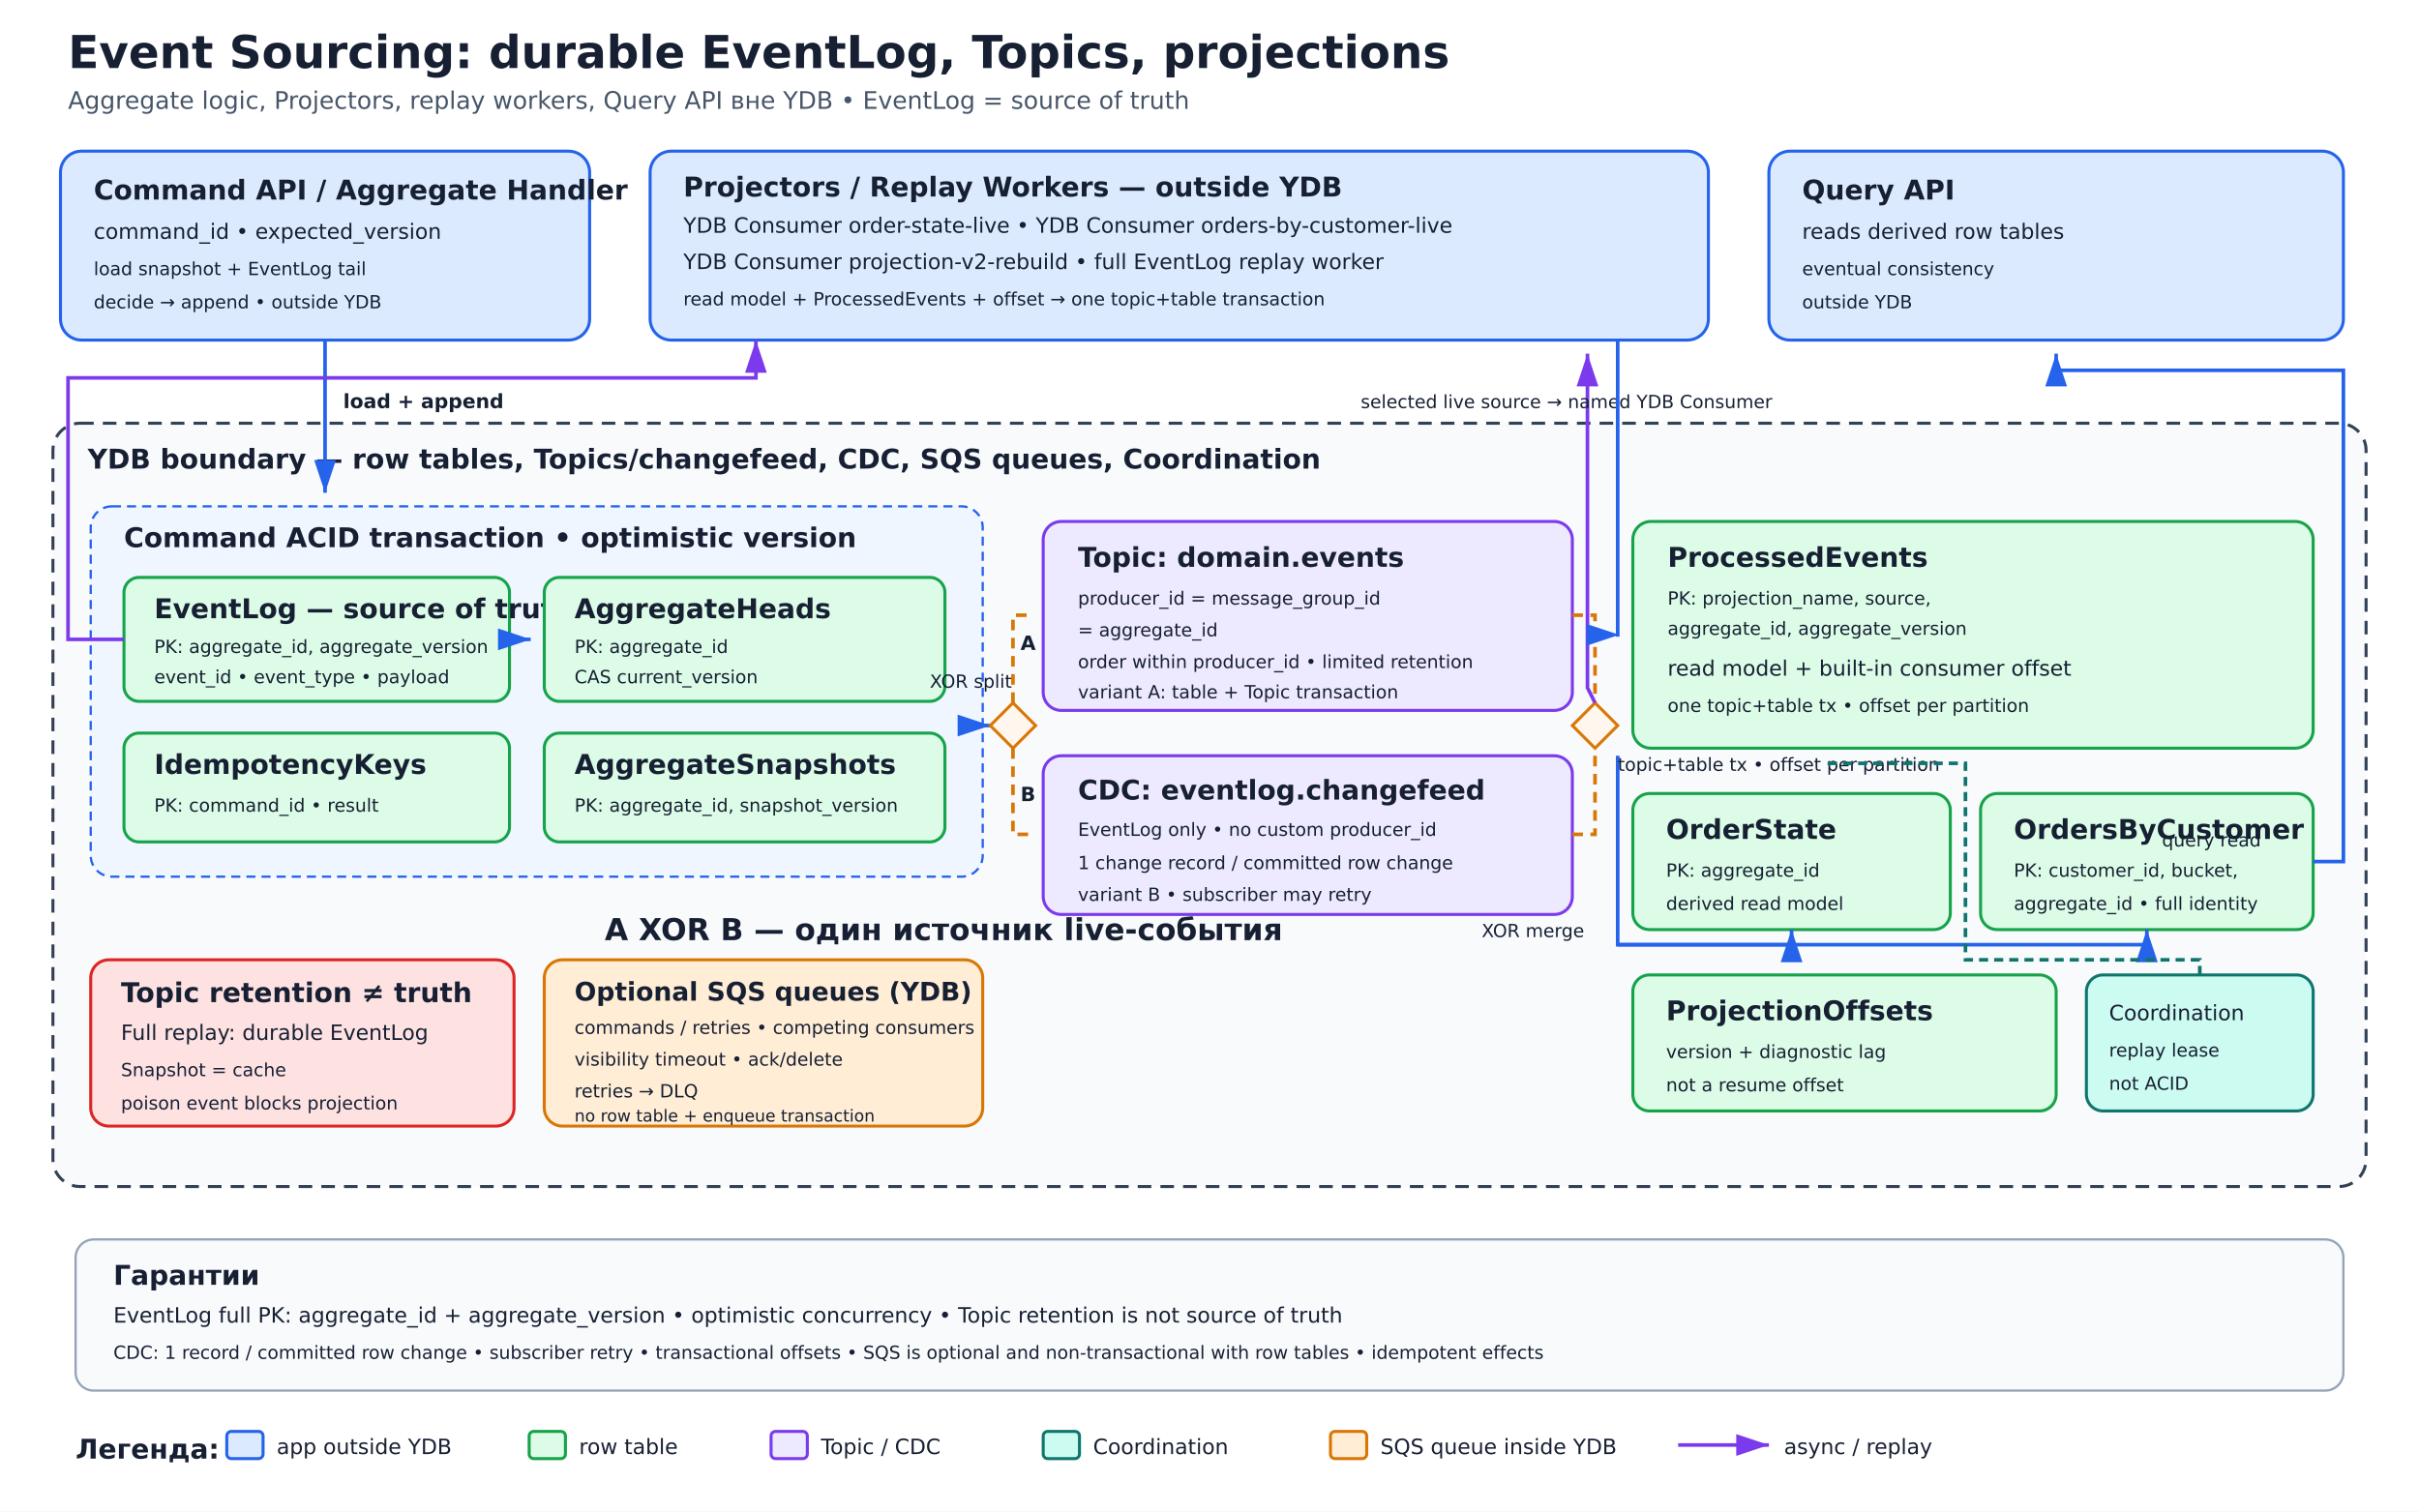
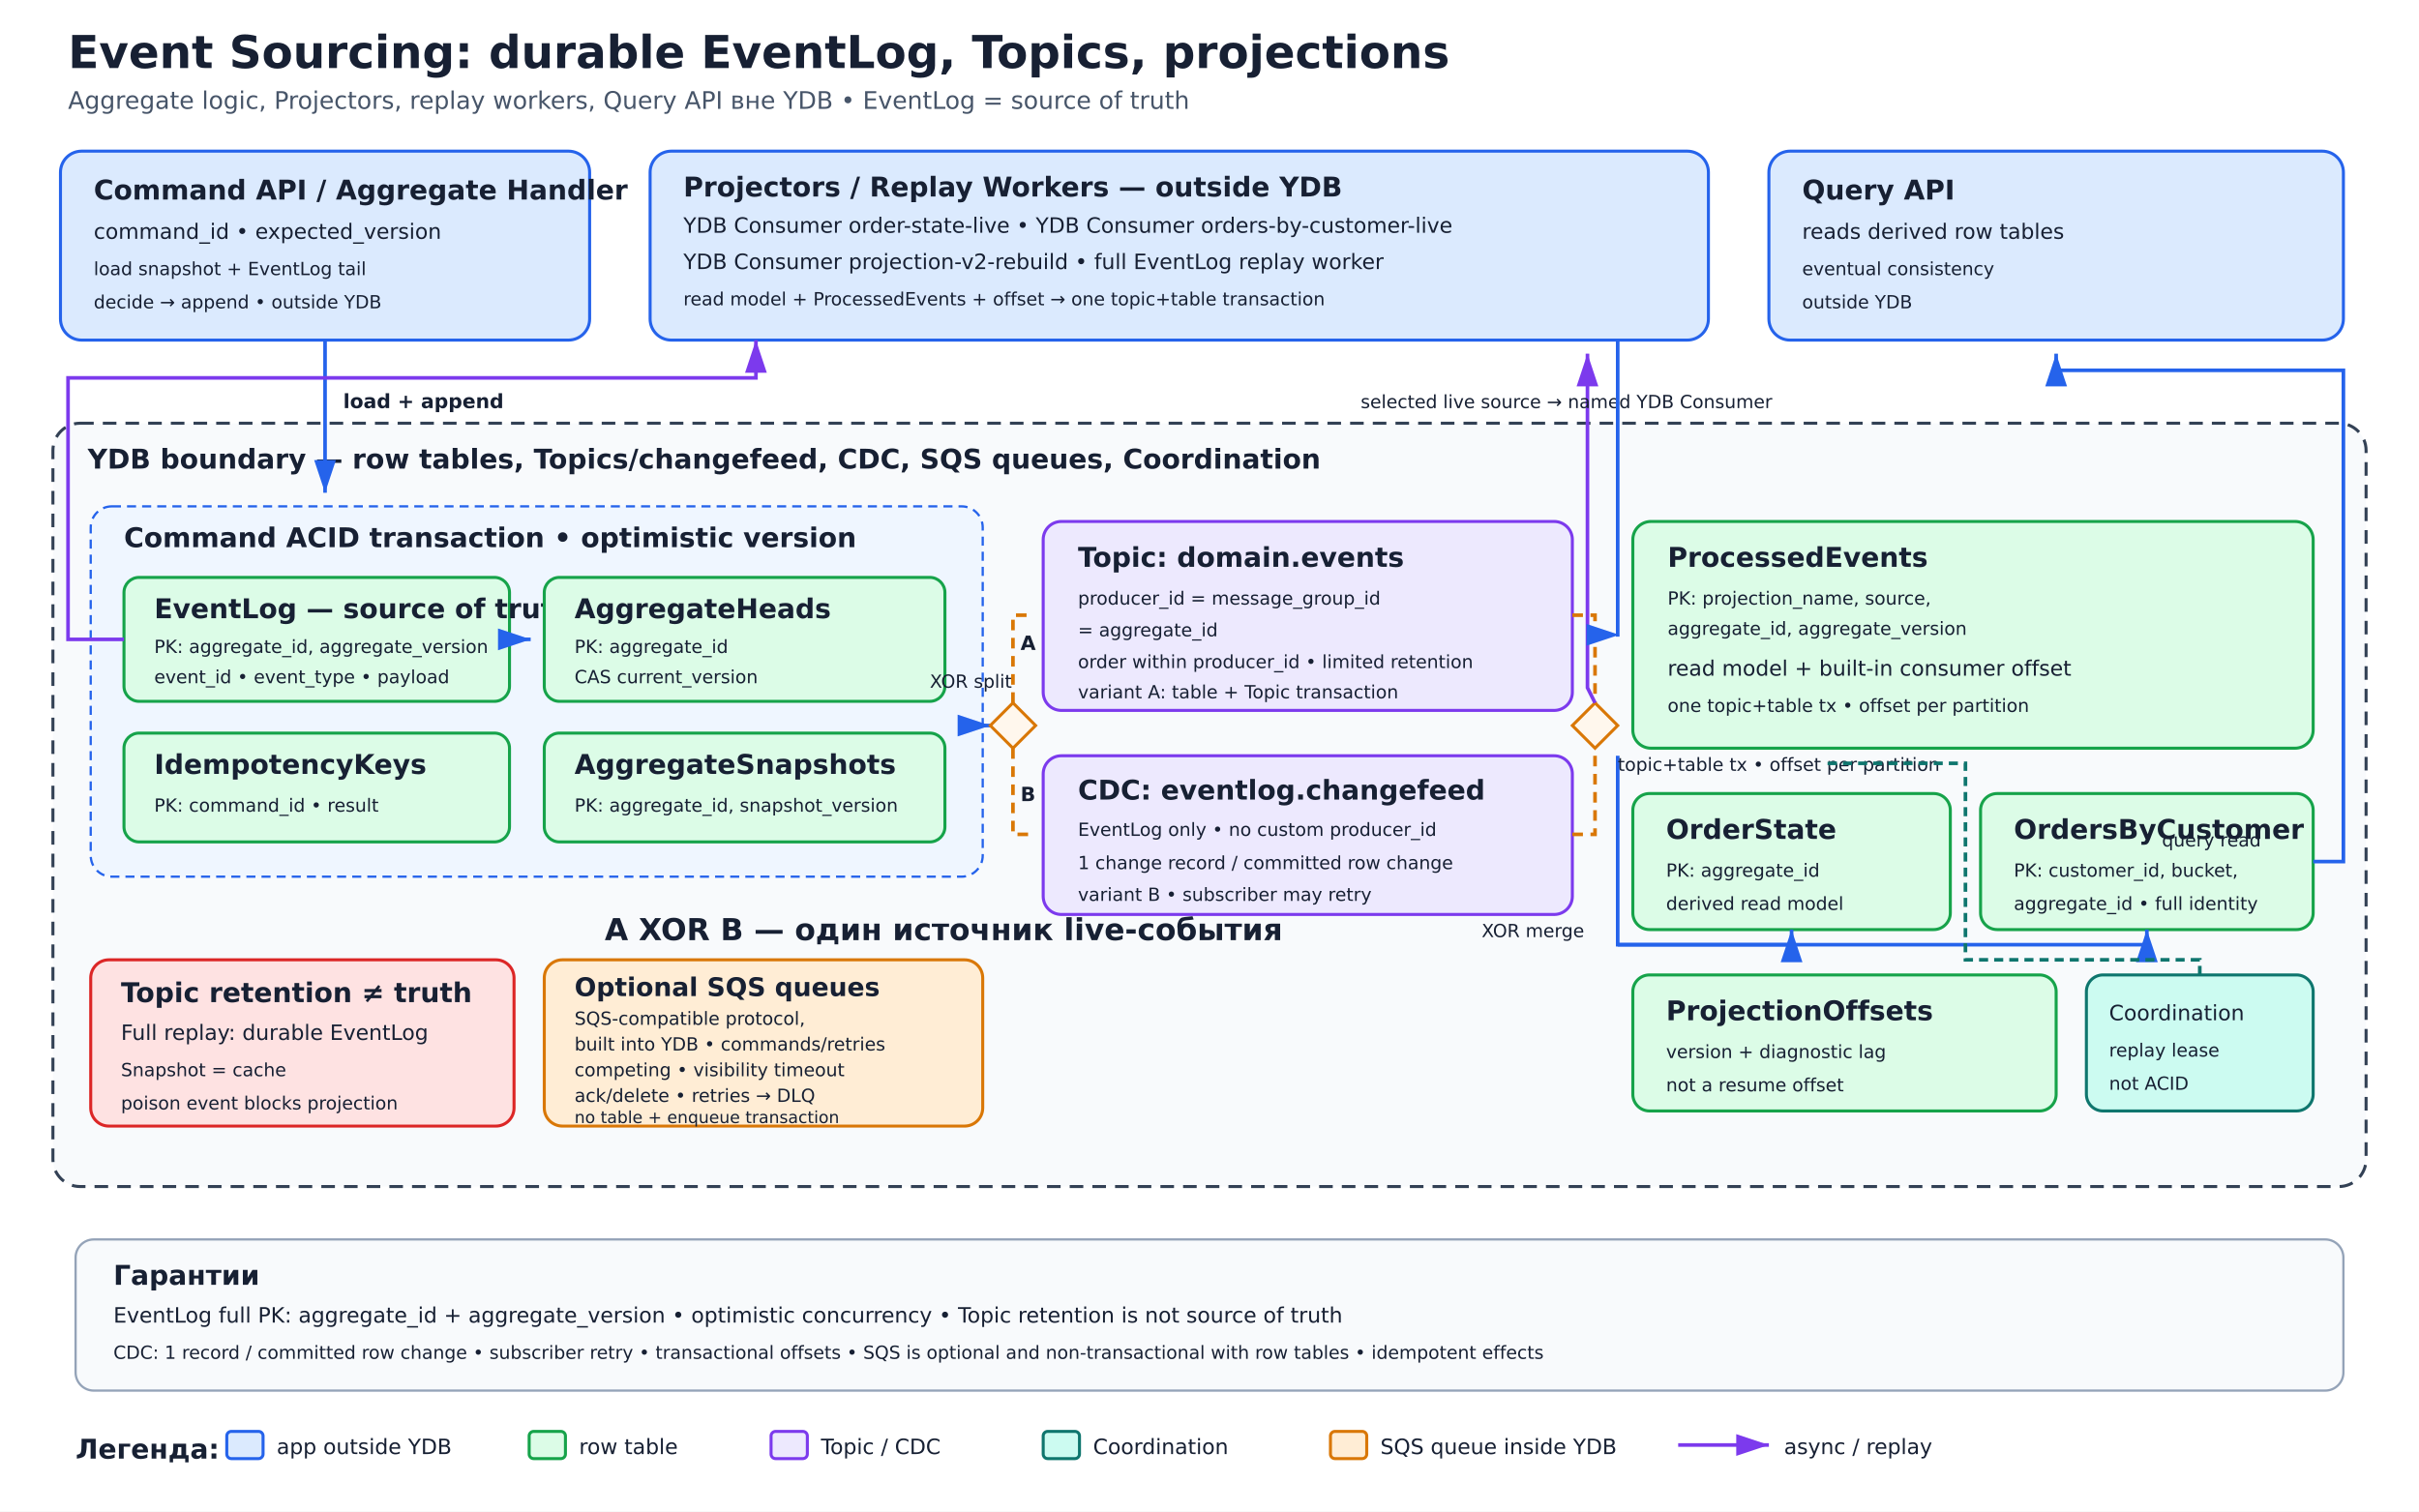
<svg xmlns="http://www.w3.org/2000/svg" version="1.1" viewBox="0 0 1600 1000" role="img" aria-labelledby="title desc">
  <defs>
    <marker id="arrow-blue" markerWidth="10" markerHeight="10" refX="9" refY="3" orient="auto" markerUnits="strokeWidth">
      <path d="M0,0 L0,6 L9,3 z" fill="#2563eb" />
    </marker>
    <marker id="arrow-purple" markerWidth="10" markerHeight="10" refX="9" refY="3" orient="auto" markerUnits="strokeWidth">
      <path d="M0,0 L0,6 L9,3 z" fill="#7c3aed" />
    </marker>
    <marker id="arrow-orange" markerWidth="10" markerHeight="10" refX="9" refY="3" orient="auto" markerUnits="strokeWidth">
      <path d="M0,0 L0,6 L9,3 z" fill="#d97706" />
    </marker>
    <style>
      text, tspan { fill: #172033; }
      .title { font-size: 30px; font-weight: 700; }
      .subtitle { font-size: 16px; fill: #475569; }
      .box-title { font-size: 18px; font-weight: 700; }
      .body { font-size: 14px; }
      .small { font-size: 12px; }
      .flow { font-size: 13px; font-weight: 600; }
      .app { fill: #dbeafe; stroke: #2563eb; stroke-width: 2; }
      .table { fill: #dcfce7; stroke: #16a34a; stroke-width: 2; }
      .topic { fill: #ede9fe; stroke: #7c3aed; stroke-width: 2; }
      .queue { fill: #ffedd5; stroke: #d97706; stroke-width: 2; }
      .coord { fill: #ccfbf1; stroke: #0f766e; stroke-width: 2; }
      .error { fill: #fee2e2; stroke: #dc2626; stroke-width: 2; }
      .boundary { fill: #f8fafc; stroke: #334155; stroke-width: 2; stroke-dasharray: 9 6; }
      .tx { fill: #eff6ff; stroke: #2563eb; stroke-width: 1.5; stroke-dasharray: 6 4; }
      .blue-flow { fill: none; stroke: #2563eb; stroke-width: 2.4; marker-end: url(#arrow-blue); }
      .purple-flow { fill: none; stroke: #7c3aed; stroke-width: 2.4; marker-end: url(#arrow-purple); }
      .orange-flow { fill: none; stroke: #d97706; stroke-width: 2.4; marker-end: url(#arrow-orange); }
    </style>
  </defs>
  <rect x="0" y="0" width="1600" height="1000" fill="#ffffff" />
  <text font-family="DejaVu Sans, Arial, sans-serif" x="45" y="45" class="title">Event Sourcing: durable EventLog, Topics, projections</text>
  <text font-family="DejaVu Sans, Arial, sans-serif" x="45" y="72" class="subtitle">Aggregate logic, Projectors, replay workers, Query API вне YDB • EventLog = source of truth</text>
  <rect x="40" y="100" width="350" height="125" rx="14" class="app" />
  <text font-family="DejaVu Sans, Arial, sans-serif" x="62" y="132" class="box-title">Command API / Aggregate Handler</text>
  <text font-family="DejaVu Sans, Arial, sans-serif" x="62" y="158" class="body">command_id • expected_version</text>
  <text font-family="DejaVu Sans, Arial, sans-serif" x="62" y="182" class="small">load snapshot + EventLog tail</text>
  <text font-family="DejaVu Sans, Arial, sans-serif" x="62" y="204" class="small">decide → append • outside YDB</text>
  <rect x="430" y="100" width="700" height="125" rx="14" class="app" />
  <text font-family="DejaVu Sans, Arial, sans-serif" x="452" y="130" class="box-title">Projectors / Replay Workers — outside YDB</text>
  <text font-family="DejaVu Sans, Arial, sans-serif" x="452" y="154" class="body">YDB Consumer order-state-live • YDB Consumer orders-by-customer-live</text>
  <text font-family="DejaVu Sans, Arial, sans-serif" x="452" y="178" class="body">YDB Consumer projection-v2-rebuild • full EventLog replay worker</text>
  <text font-family="DejaVu Sans, Arial, sans-serif" x="452" y="202" class="small">read model + ProcessedEvents + offset → one topic+table transaction</text>
  <rect x="1170" y="100" width="380" height="125" rx="14" class="app" />
  <text font-family="DejaVu Sans, Arial, sans-serif" x="1192" y="132" class="box-title">Query API</text>
  <text font-family="DejaVu Sans, Arial, sans-serif" x="1192" y="158" class="body">reads derived row tables</text>
  <text font-family="DejaVu Sans, Arial, sans-serif" x="1192" y="182" class="small">eventual consistency</text>
  <text font-family="DejaVu Sans, Arial, sans-serif" x="1192" y="204" class="small">outside YDB</text>
  <rect x="35" y="280" width="1530" height="505" rx="18" class="boundary" />
  <text font-family="DejaVu Sans, Arial, sans-serif" x="58" y="310" class="box-title">YDB boundary — row tables, Topics/changefeed, CDC, SQS queues, Coordination</text>
  <rect x="60" y="335" width="590" height="245" rx="14" class="tx" />
  <text font-family="DejaVu Sans, Arial, sans-serif" x="82" y="362" class="box-title">Command ACID transaction • optimistic version</text>
  <rect x="82" y="382" width="255" height="82" rx="10" class="table" />
  <text font-family="DejaVu Sans, Arial, sans-serif" x="102" y="409" class="box-title">EventLog — source of truth</text>
  <text font-family="DejaVu Sans, Arial, sans-serif" x="102" y="432" class="small">PK: aggregate_id, aggregate_version</text>
  <text font-family="DejaVu Sans, Arial, sans-serif" x="102" y="452" class="small">event_id • event_type • payload</text>
  <rect x="360" y="382" width="265" height="82" rx="10" class="table" />
  <text font-family="DejaVu Sans, Arial, sans-serif" x="380" y="409" class="box-title">AggregateHeads</text>
  <text font-family="DejaVu Sans, Arial, sans-serif" x="380" y="432" class="small">PK: aggregate_id</text>
  <text font-family="DejaVu Sans, Arial, sans-serif" x="380" y="452" class="small">CAS current_version</text>
  <rect x="82" y="485" width="255" height="72" rx="10" class="table" />
  <text font-family="DejaVu Sans, Arial, sans-serif" x="102" y="512" class="box-title">IdempotencyKeys</text>
  <text font-family="DejaVu Sans, Arial, sans-serif" x="102" y="537" class="small">PK: command_id • result</text>
  <rect x="360" y="485" width="265" height="72" rx="10" class="table" />
  <text font-family="DejaVu Sans, Arial, sans-serif" x="380" y="512" class="box-title">AggregateSnapshots</text>
  <text font-family="DejaVu Sans, Arial, sans-serif" x="380" y="537" class="small">PK: aggregate_id, snapshot_version</text>
  <rect x="690" y="345" width="350" height="125" rx="12" class="topic" />
  <text font-family="DejaVu Sans, Arial, sans-serif" x="713" y="375" class="box-title">Topic: domain.events</text>
  <text font-family="DejaVu Sans, Arial, sans-serif" x="713" y="400" class="small">producer_id = message_group_id</text>
  <text font-family="DejaVu Sans, Arial, sans-serif" x="713" y="421" class="small">= aggregate_id</text>
  <text font-family="DejaVu Sans, Arial, sans-serif" x="713" y="442" class="small">order within producer_id • limited retention</text>
  <text font-family="DejaVu Sans, Arial, sans-serif" x="713" y="462" class="small">variant A: table + Topic transaction</text>
  <rect x="690" y="500" width="350" height="105" rx="12" class="topic" />
  <text font-family="DejaVu Sans, Arial, sans-serif" x="713" y="529" class="box-title">CDC: eventlog.changefeed</text>
  <text font-family="DejaVu Sans, Arial, sans-serif" x="713" y="553" class="small">EventLog only • no custom producer_id</text>
  <text font-family="DejaVu Sans, Arial, sans-serif" x="713" y="575" class="small">1 change record / committed row change</text>
  <text font-family="DejaVu Sans, Arial, sans-serif" x="713" y="596" class="small">variant B • subscriber may retry</text>
  <rect x="1080" y="345" width="450" height="150" rx="12" class="table" />
  <text font-family="DejaVu Sans, Arial, sans-serif" x="1103" y="375" class="box-title">ProcessedEvents</text>
  <text font-family="DejaVu Sans, Arial, sans-serif" x="1103" y="400" class="small">PK: projection_name, source,</text>
  <text font-family="DejaVu Sans, Arial, sans-serif" x="1103" y="420" class="small">aggregate_id, aggregate_version</text>
  <text font-family="DejaVu Sans, Arial, sans-serif" x="1103" y="447" class="body">read model + built-in consumer offset</text>
  <text font-family="DejaVu Sans, Arial, sans-serif" x="1103" y="471" class="small">one topic+table tx • offset per partition</text>
  <rect x="1080" y="525" width="210" height="90" rx="11" class="table" />
  <text font-family="DejaVu Sans, Arial, sans-serif" x="1102" y="555" class="box-title">OrderState</text>
  <text font-family="DejaVu Sans, Arial, sans-serif" x="1102" y="580" class="small">PK: aggregate_id</text>
  <text font-family="DejaVu Sans, Arial, sans-serif" x="1102" y="602" class="small">derived read model</text>
  <rect x="1310" y="525" width="220" height="90" rx="11" class="table" />
  <text font-family="DejaVu Sans, Arial, sans-serif" x="1332" y="555" class="box-title">OrdersByCustomer</text>
  <text font-family="DejaVu Sans, Arial, sans-serif" x="1332" y="580" class="small">PK: customer_id, bucket,</text>
  <text font-family="DejaVu Sans, Arial, sans-serif" x="1332" y="602" class="small">aggregate_id • full identity</text>
  <rect x="1080" y="645" width="280" height="90" rx="11" class="table" />
  <text font-family="DejaVu Sans, Arial, sans-serif" x="1102" y="675" class="box-title">ProjectionOffsets</text>
  <text font-family="DejaVu Sans, Arial, sans-serif" x="1102" y="700" class="small">version + diagnostic lag</text>
  <text font-family="DejaVu Sans, Arial, sans-serif" x="1102" y="722" class="small">not a resume offset</text>
  <rect x="1380" y="645" width="150" height="90" rx="11" class="coord" />
  <text font-family="DejaVu Sans, Arial, sans-serif" x="1395" y="675" class="body">Coordination</text>
  <text font-family="DejaVu Sans, Arial, sans-serif" x="1395" y="699" class="small">replay lease</text>
  <text font-family="DejaVu Sans, Arial, sans-serif" x="1395" y="721" class="small">not ACID</text>
  <text font-family="DejaVu Sans, Arial, sans-serif" x="400" y="622" font-size="20" font-weight="700">A XOR B — один источник live-события</text>
  <rect x="60" y="635" width="280" height="110" rx="12" class="error" />
  <text font-family="DejaVu Sans, Arial, sans-serif" x="80" y="663" class="box-title">Topic retention ≠ truth</text>
  <text font-family="DejaVu Sans, Arial, sans-serif" x="80" y="688" class="body">Full replay: durable EventLog</text>
  <text font-family="DejaVu Sans, Arial, sans-serif" x="80" y="712" class="small">Snapshot = cache</text>
  <text font-family="DejaVu Sans, Arial, sans-serif" x="80" y="734" class="small">poison event blocks projection</text>
  <rect x="360" y="635" width="290" height="110" rx="12" class="queue" />
-   <text font-family="DejaVu Sans, Arial, sans-serif" x="380" y="662" font-size="17" font-weight="700">Optional SQS queues (YDB)</text>
-   <text font-family="DejaVu Sans, Arial, sans-serif" x="380" y="684" class="small">commands / retries • competing consumers</text>
-   <text font-family="DejaVu Sans, Arial, sans-serif" x="380" y="705" class="small">visibility timeout • ack/delete</text>
-   <text font-family="DejaVu Sans, Arial, sans-serif" x="380" y="726" class="small">retries → DLQ</text>
-   <text font-family="DejaVu Sans, Arial, sans-serif" x="380" y="742" font-size="11">no row table + enqueue transaction</text>
+   <text font-family="DejaVu Sans, Arial, sans-serif" x="380" y="659" font-size="17" font-weight="700">Optional SQS queues</text>
+   <text font-family="DejaVu Sans, Arial, sans-serif" x="380" y="678" class="small">SQS-compatible protocol,</text>
+   <text font-family="DejaVu Sans, Arial, sans-serif" x="380" y="695" class="small">built into YDB • commands/retries</text>
+   <text font-family="DejaVu Sans, Arial, sans-serif" x="380" y="712" class="small">competing • visibility timeout</text>
+   <text font-family="DejaVu Sans, Arial, sans-serif" x="380" y="729" class="small">ack/delete • retries → DLQ</text>
+   <text font-family="DejaVu Sans, Arial, sans-serif" x="380" y="743" font-size="11">no table + enqueue transaction</text>
  <path d="M215 225 L215 326" class="blue-flow" />
  <text font-family="DejaVu Sans, Arial, sans-serif" x="227" y="270" class="flow">load + append</text>
  <path d="M337 423 L351 423" class="blue-flow" />
  <path d="M650 480 L655 480" class="blue-flow" />
  <polygon points="655,480 670,465 685,480 670,495" fill="#fff7ed" stroke="#d97706" stroke-width="2" />
  <text font-family="DejaVu Sans, Arial, sans-serif" x="615" y="455" class="small">XOR split</text>
  <path d="M670 465 L670 407 L681 407" fill="none" stroke="#d97706" stroke-width="2.4" stroke-dasharray="7 5" />
  <text font-family="DejaVu Sans, Arial, sans-serif" x="675" y="430" class="flow">A</text>
  <path d="M670 495 L670 552 L681 552" fill="none" stroke="#d97706" stroke-width="2.4" stroke-dasharray="7 5" />
  <text font-family="DejaVu Sans, Arial, sans-serif" x="675" y="530" class="flow">B</text>
  <path d="M1040 407 L1055 407 L1055 465" fill="none" stroke="#d97706" stroke-width="2.4" stroke-dasharray="7 5" />
  <path d="M1040 552 L1055 552 L1055 495" fill="none" stroke="#d97706" stroke-width="2.4" stroke-dasharray="7 5" />
  <polygon points="1040,480 1055,465 1070,480 1055,495" fill="#fff7ed" stroke="#d97706" stroke-width="2" />
  <text font-family="DejaVu Sans, Arial, sans-serif" x="980" y="620" class="small">XOR merge</text>
  <path d="M1055 465 L1050 455 L1050 234" class="purple-flow" />
  <text font-family="DejaVu Sans, Arial, sans-serif" x="900" y="270" class="small">selected live source → named YDB Consumer</text>
  <path d="M82 423 L45 423 L45 250 L500 250 L500 225" class="purple-flow" />
  <path d="M1070 225 L1070 420 L1071 420" class="blue-flow" />
  <path d="M1070 500 L1070 625 L1185 625 L1185 615" class="blue-flow" />
  <path d="M1070 625 L1420 625 L1420 615" class="blue-flow" />
  <text font-family="DejaVu Sans, Arial, sans-serif" x="1070" y="510" class="small">topic+table tx • offset per partition</text>
  <path d="M1530 570 L1550 570 L1550 245 L1360 245 L1360 234" class="blue-flow" />
  <text font-family="DejaVu Sans, Arial, sans-serif" x="1430" y="560" class="small">query read</text>
  <path d="M1455 645 L1455 635 L1300 635 L1300 505 L1210 505 L1210 504" fill="none" stroke="#0f766e" stroke-width="2.4" stroke-dasharray="6 4" />
  <rect x="50" y="820" width="1500" height="100" rx="12" fill="#f8fafc" stroke="#94a3b8" stroke-width="1.5" />
  <text font-family="DejaVu Sans, Arial, sans-serif" x="75" y="850" class="box-title">Гарантии</text>
  <text font-family="DejaVu Sans, Arial, sans-serif" x="75" y="875" class="body">EventLog full PK: aggregate_id + aggregate_version • optimistic concurrency • Topic retention is not source of truth</text>
  <text font-family="DejaVu Sans, Arial, sans-serif" x="75" y="899" class="small">CDC: 1 record / committed row change • subscriber retry • transactional offsets • SQS is optional and non-transactional with row tables • idempotent effects</text>
  <text font-family="DejaVu Sans, Arial, sans-serif" x="50" y="965" class="box-title">Легенда:</text>
  <rect x="150" y="947" width="24" height="18" rx="3" class="app" />
  <text font-family="DejaVu Sans, Arial, sans-serif" x="183" y="962" class="body">app outside YDB</text>
  <rect x="350" y="947" width="24" height="18" rx="3" class="table" />
  <text font-family="DejaVu Sans, Arial, sans-serif" x="383" y="962" class="body">row table</text>
  <rect x="510" y="947" width="24" height="18" rx="3" class="topic" />
  <text font-family="DejaVu Sans, Arial, sans-serif" x="543" y="962" class="body">Topic / CDC</text>
  <rect x="690" y="947" width="24" height="18" rx="3" class="coord" />
  <text font-family="DejaVu Sans, Arial, sans-serif" x="723" y="962" class="body">Coordination</text>
  <rect x="880" y="947" width="24" height="18" rx="3" class="queue" />
  <text font-family="DejaVu Sans, Arial, sans-serif" x="913" y="962" class="body">SQS queue inside YDB</text>
  <line x1="1110" y1="956" x2="1170" y2="956" class="purple-flow" />
  <text font-family="DejaVu Sans, Arial, sans-serif" x="1180" y="962" class="body">async / replay</text>
</svg>
